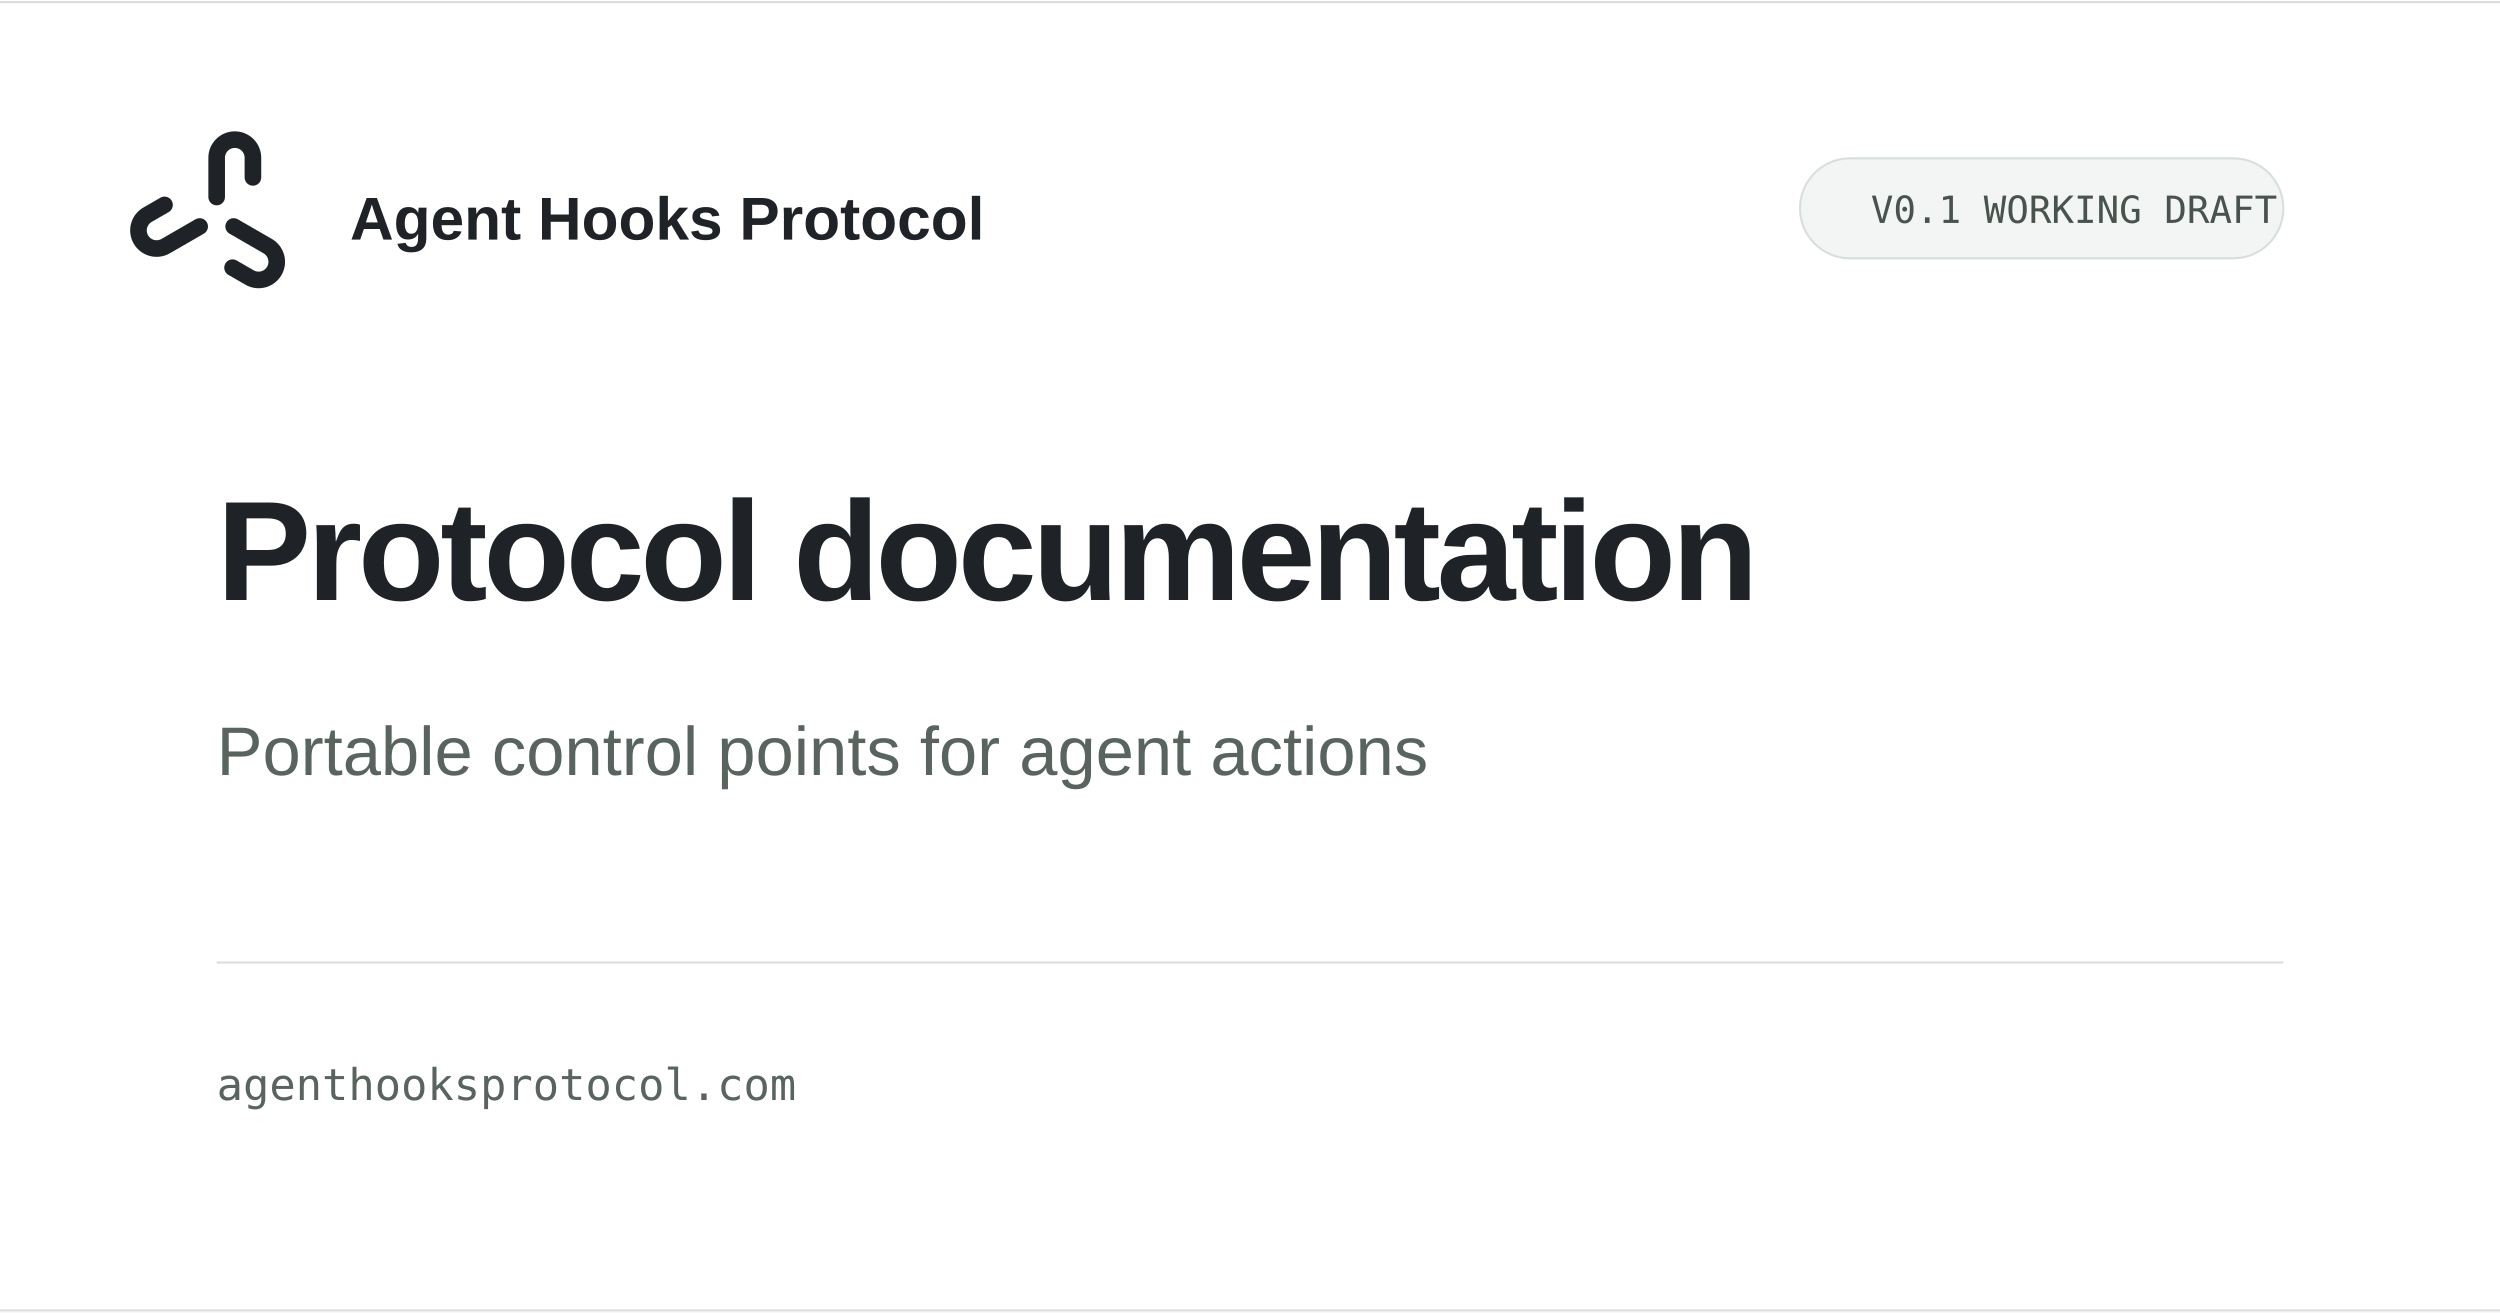
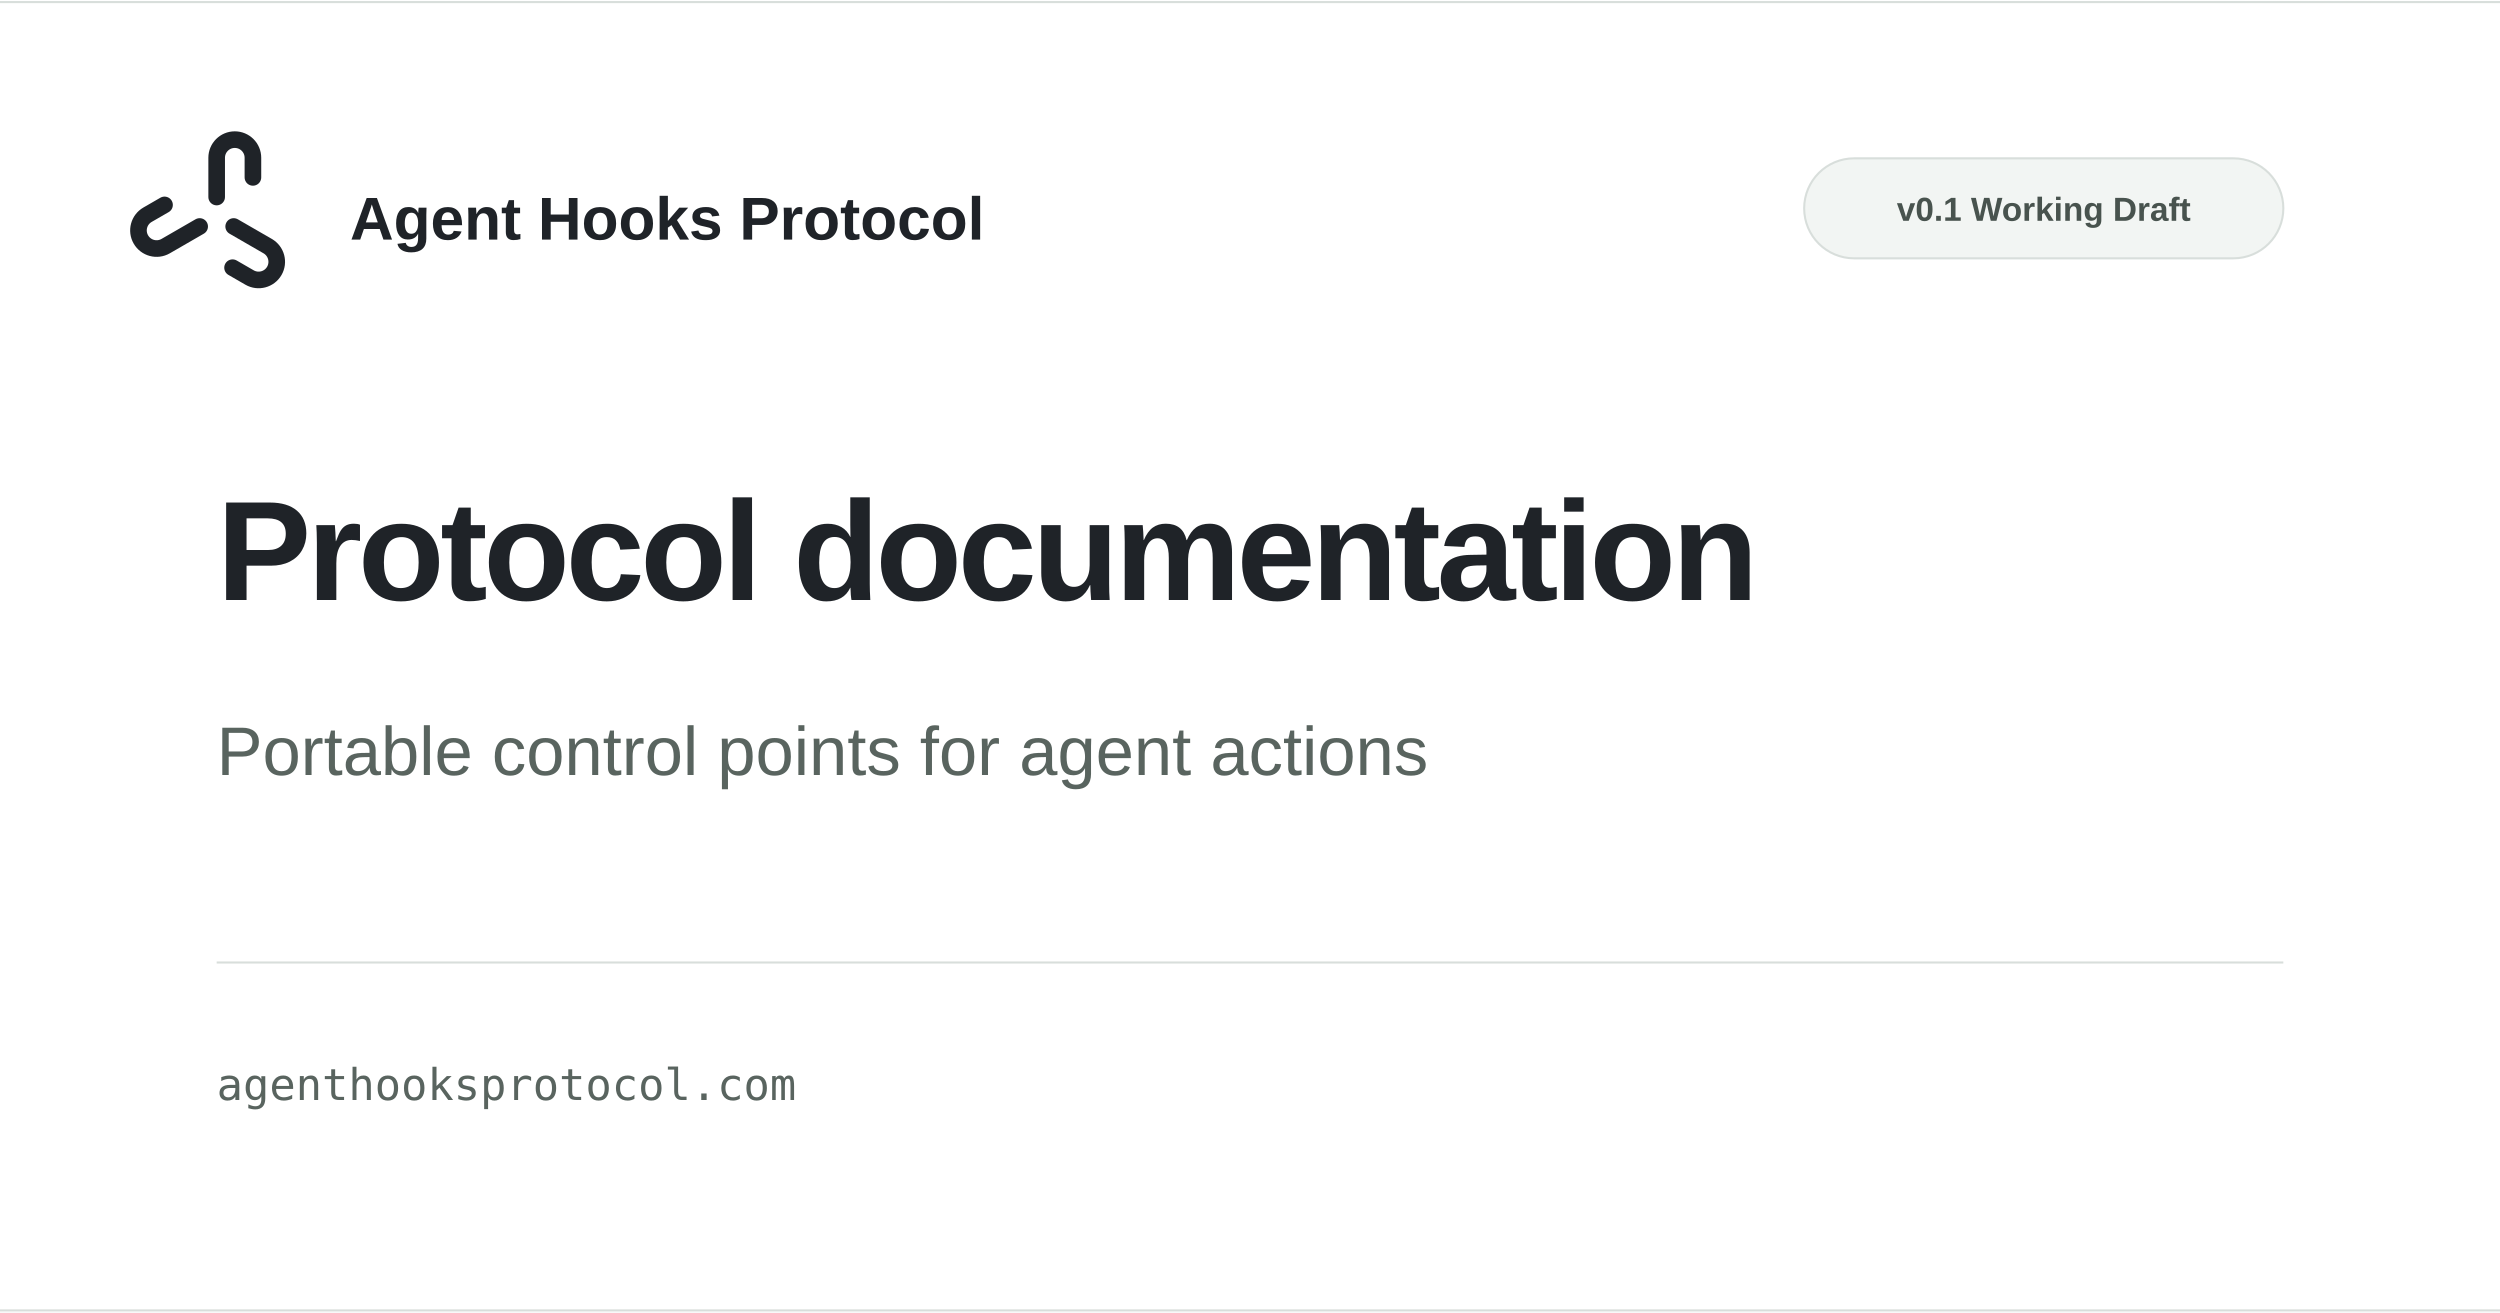
<svg xmlns="http://www.w3.org/2000/svg" viewBox="0 0 1200 630">
  <rect width="1200" height="630" fill="#ffffff" />
  <path d="M0 1h1200M0 629h1200" stroke="#d8dedb" />
  <g transform="translate(104 104) scale(1.45)" fill="none" stroke="#1f2328" stroke-width="5.5" stroke-linecap="round" stroke-linejoin="round">
    <path d="M0 -6.5L0 -19.5A6 6 0 0 1 12 -19.5L12 -13" />
    <path d="M0 -6.5L0 -19.5A6 6 0 0 1 12 -19.5L12 -13" transform="rotate(120)" />
    <path d="M0 -6.5L0 -19.5A6 6 0 0 1 12 -19.5L12 -13" transform="rotate(240)" />
  </g>
  <text x="168" y="115" fill="#1f2328" font-family="Arial, sans-serif" font-size="29" font-weight="700">Agent Hooks Protocol</text>
-   <rect x="864" y="76" width="232" height="48" rx="24" fill="#f2f5f3" stroke="#d8dedb" />
-   <text x="898" y="107" fill="#48534e" font-family="monospace" font-size="18">V0.1 WORKING DRAFT</text>
+   <rect x="866" y="76" width="230" height="48" rx="24" fill="#f2f5f3" stroke="#d8dedb" />
+   <text x="981" y="106" fill="#48534e" font-family="Arial, sans-serif" font-size="16" font-weight="700" text-anchor="middle">v0.1 Working Draft</text>
  <text x="104" y="288" fill="#1f2328" font-family="Arial, sans-serif" font-size="68" font-weight="700" letter-spacing="-2">Protocol documentation</text>
  <text x="104" y="372" fill="#59645f" font-family="Arial, sans-serif" font-size="33">Portable control points for agent actions</text>
  <line x1="104" y1="462" x2="1096" y2="462" stroke="#d8dedb" />
  <text x="104" y="528" fill="#59645f" font-family="monospace" font-size="21">agenthooksprotocol.com</text>
</svg>
